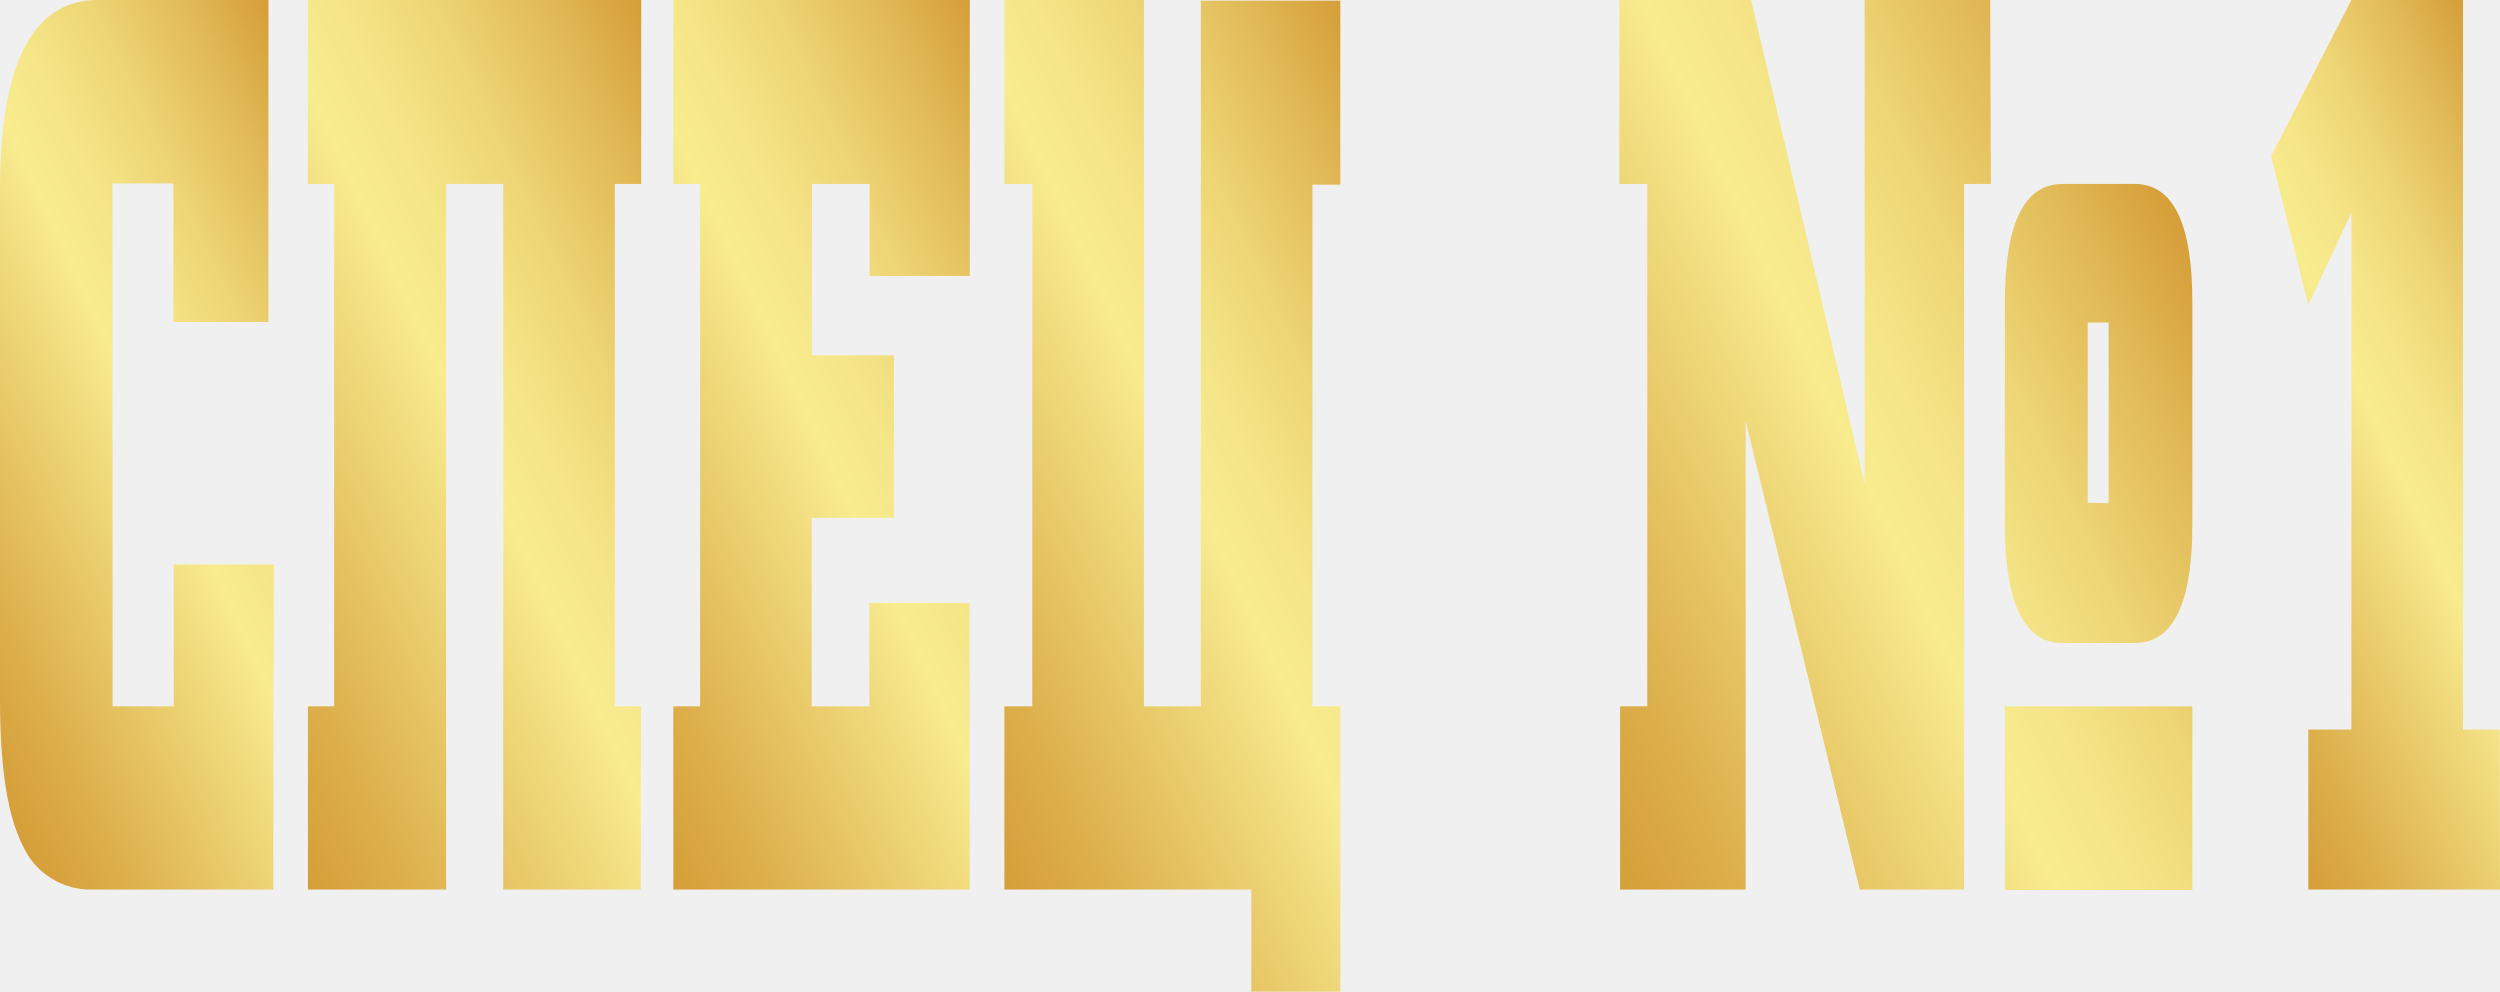
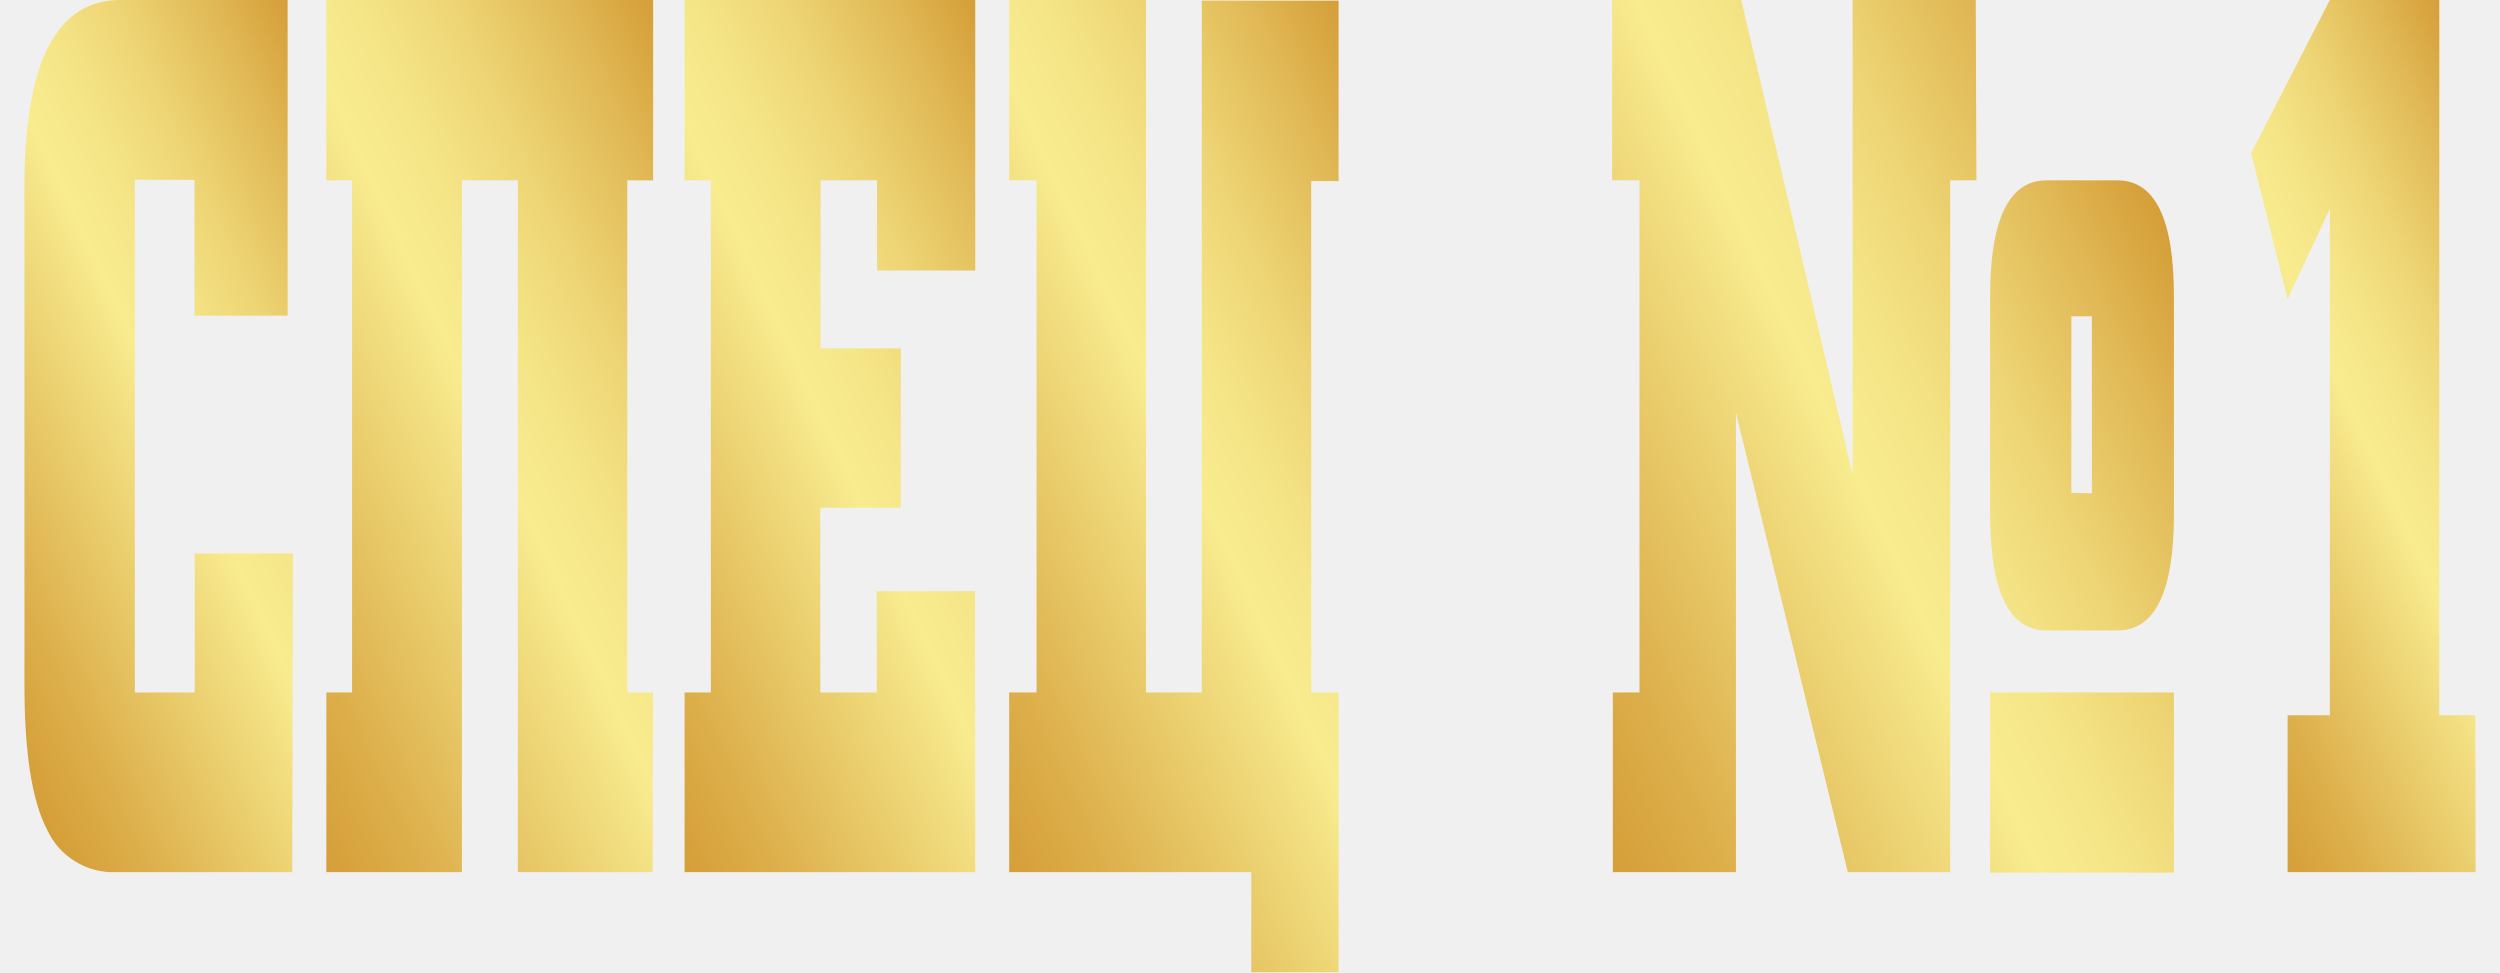
- <svg xmlns="http://www.w3.org/2000/svg" width="179" height="71" viewBox="0 0 179 71" fill="none">
+ <svg xmlns="http://www.w3.org/2000/svg" width="180" height="70" viewBox="0 0 179 71" fill="none">
  <g clip-path="url(#clip0_3_6)">
    <path d="M19.559 63.693H6.673C5.614 63.731 4.568 63.45 3.669 62.888C2.771 62.325 2.06 61.506 1.628 60.535C0.543 58.43 0 54.942 0 50.07V13.623C0 4.548 2.331 0.007 6.993 -1.14441e-05H19.22V23.055H12.417V13.132H8.061V50.571H12.437V40.417H19.609L19.559 63.693Z" fill="url(#paint0_linear_3_6)" />
    <path d="M45.881 63.693H36.032V13.171H31.946V63.693H22.047V50.571H23.925V13.171H22.047V-1.14441e-05H45.911V13.171H44.023V50.571H45.901L45.881 63.693Z" fill="url(#paint1_linear_3_6)" />
    <path d="M69.436 63.693H48.209V50.571H50.127V13.171H48.209V-1.14441e-05H69.436V19.757H62.264V13.171H58.138V25.441H64.002V37.079H58.118V50.571H62.244V43.173H69.416L69.436 63.693Z" fill="url(#paint2_linear_3_6)" />
    <path d="M95.968 71H89.595V63.693H71.914V50.571H73.912V13.171H71.914V-1.14441e-05H81.903V50.571H85.979V0.05H95.968V13.222H93.97V50.571H95.968V71Z" fill="url(#paint3_linear_3_6)" />
    <path d="M142.549 13.171H140.631V63.693H133.159L124.987 30.132V63.693H115.997V50.571H117.945V13.171H115.947V-1.14441e-05H125.377L133.508 34.643V-1.14441e-05H142.499L142.549 13.171ZM156.973 37.54C156.973 43.214 155.598 46.047 152.848 46.04H147.673C144.929 46.04 143.554 43.207 143.548 37.54V21.682C143.548 16.008 144.923 13.171 147.673 13.171H152.848C155.605 13.171 156.98 16.008 156.973 21.682V37.54ZM156.973 63.723H143.548V50.571H156.973V63.723ZM150.98 36.026V23.095H149.481V35.996L150.98 36.026Z" fill="url(#paint4_linear_3_6)" />
    <path d="M179 63.693H165.275V52.235H168.361V15.246L165.275 21.832L162.607 11.187L168.361 -1.14441e-05H176.353V52.235H178.98L179 63.693Z" fill="url(#paint5_linear_3_6)" />
  </g>
  <defs>
    <linearGradient id="paint0_linear_3_6" x1="-7.372" y1="41.189" x2="30.204" y2="23.726" gradientUnits="userSpaceOnUse">
      <stop stop-color="#D59E38" />
      <stop offset="0.14" stop-color="#DDB04C" />
      <stop offset="0.43" stop-color="#F2DF81" />
      <stop offset="0.5" stop-color="#F8EC8F" />
      <stop offset="0.59" stop-color="#F5E688" />
      <stop offset="0.72" stop-color="#EED575" />
      <stop offset="0.87" stop-color="#E1BA57" />
      <stop offset="1" stop-color="#D59E38" />
    </linearGradient>
    <linearGradient id="paint1_linear_3_6" x1="11.997" y1="42.121" x2="55.955" y2="21.698" gradientUnits="userSpaceOnUse">
      <stop stop-color="#D59E38" />
      <stop offset="0.14" stop-color="#DDB04C" />
      <stop offset="0.43" stop-color="#F2DF81" />
      <stop offset="0.5" stop-color="#F8EC8F" />
      <stop offset="0.59" stop-color="#F5E688" />
      <stop offset="0.72" stop-color="#EED575" />
      <stop offset="0.87" stop-color="#E1BA57" />
      <stop offset="1" stop-color="#D59E38" />
    </linearGradient>
    <linearGradient id="paint2_linear_3_6" x1="37.95" y1="41.62" x2="79.747" y2="22.194" gradientUnits="userSpaceOnUse">
      <stop stop-color="#D59E38" />
      <stop offset="0.14" stop-color="#DDB04C" />
      <stop offset="0.43" stop-color="#F2DF81" />
      <stop offset="0.5" stop-color="#F8EC8F" />
      <stop offset="0.59" stop-color="#F5E688" />
      <stop offset="0.72" stop-color="#EED575" />
      <stop offset="0.87" stop-color="#E1BA57" />
      <stop offset="1" stop-color="#D59E38" />
    </linearGradient>
    <linearGradient id="paint3_linear_3_6" x1="63.283" y1="45.168" x2="107.42" y2="24.656" gradientUnits="userSpaceOnUse">
      <stop stop-color="#D59E38" />
      <stop offset="0.14" stop-color="#DDB04C" />
      <stop offset="0.43" stop-color="#F2DF81" />
      <stop offset="0.5" stop-color="#F8EC8F" />
      <stop offset="0.59" stop-color="#F5E688" />
      <stop offset="0.72" stop-color="#EED575" />
      <stop offset="0.87" stop-color="#E1BA57" />
      <stop offset="1" stop-color="#D59E38" />
    </linearGradient>
    <linearGradient id="paint4_linear_3_6" x1="107.486" y1="45.419" x2="158.845" y2="21.547" gradientUnits="userSpaceOnUse">
      <stop stop-color="#D59E38" />
      <stop offset="0.14" stop-color="#DDB04C" />
      <stop offset="0.43" stop-color="#F2DF81" />
      <stop offset="0.5" stop-color="#F8EC8F" />
      <stop offset="0.59" stop-color="#F5E688" />
      <stop offset="0.72" stop-color="#EED575" />
      <stop offset="0.87" stop-color="#E1BA57" />
      <stop offset="1" stop-color="#D59E38" />
    </linearGradient>
    <linearGradient id="paint5_linear_3_6" x1="154.626" y1="40.768" x2="188.082" y2="25.219" gradientUnits="userSpaceOnUse">
      <stop stop-color="#D59E38" />
      <stop offset="0.14" stop-color="#DDB04C" />
      <stop offset="0.43" stop-color="#F2DF81" />
      <stop offset="0.5" stop-color="#F8EC8F" />
      <stop offset="0.59" stop-color="#F5E688" />
      <stop offset="0.72" stop-color="#EED575" />
      <stop offset="0.87" stop-color="#E1BA57" />
      <stop offset="1" stop-color="#D59E38" />
    </linearGradient>
    <clipPath id="clip0_3_6">
      <rect width="179" height="71" fill="white" />
    </clipPath>
  </defs>
</svg>
